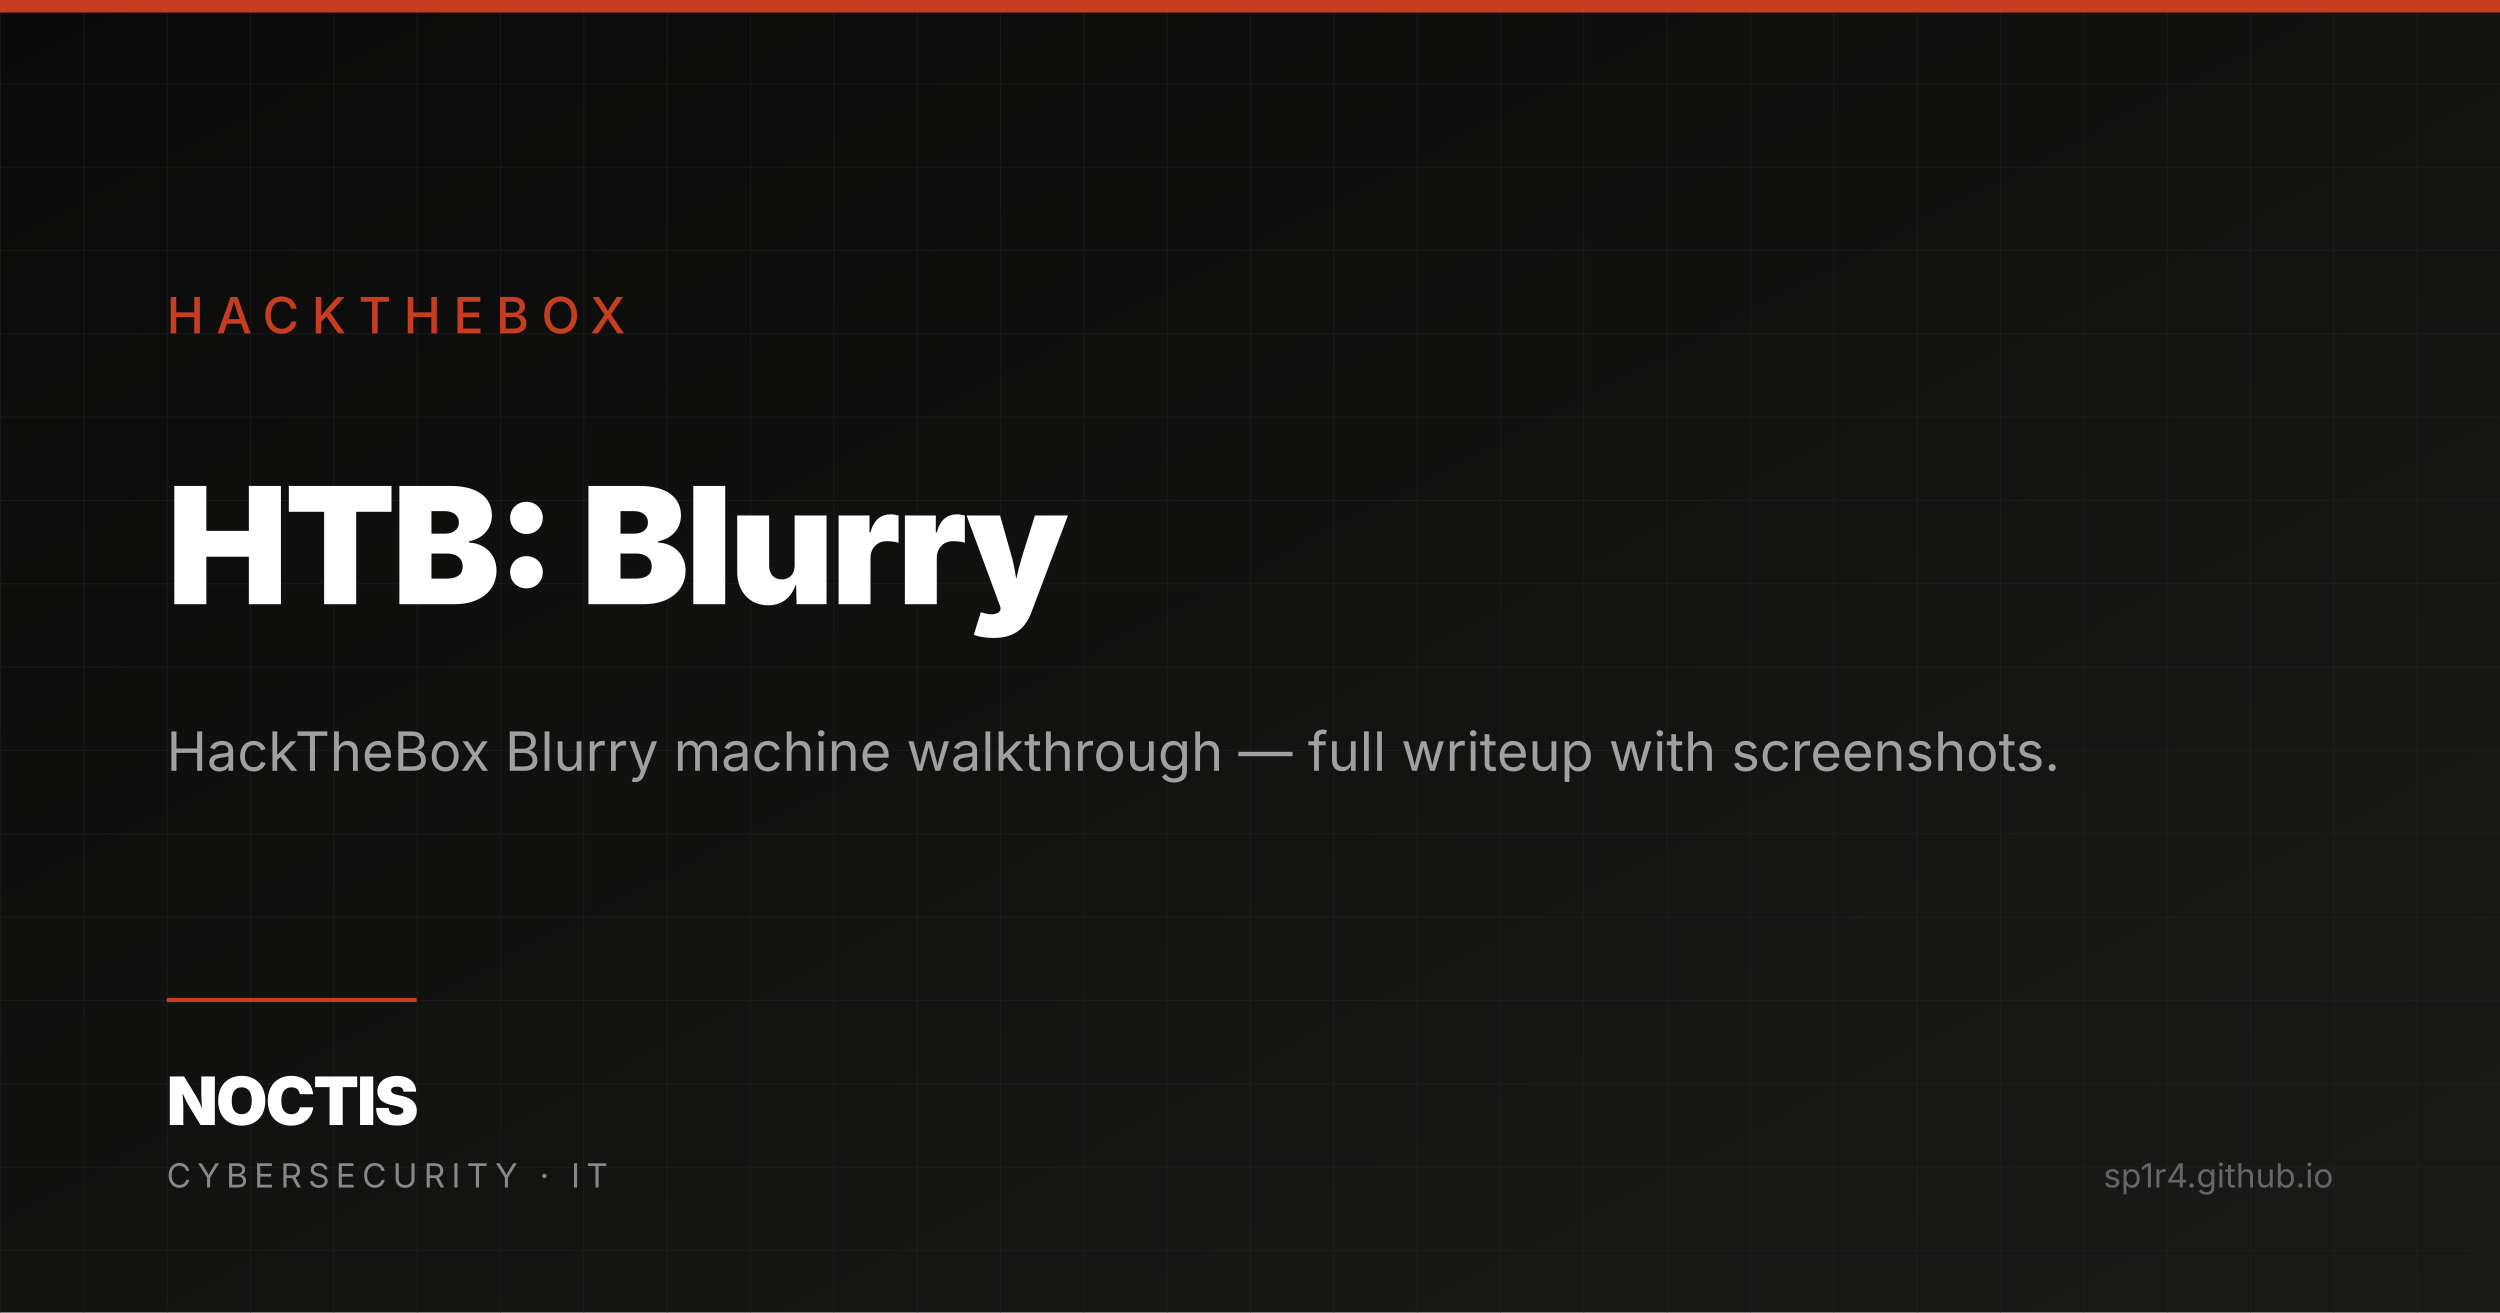
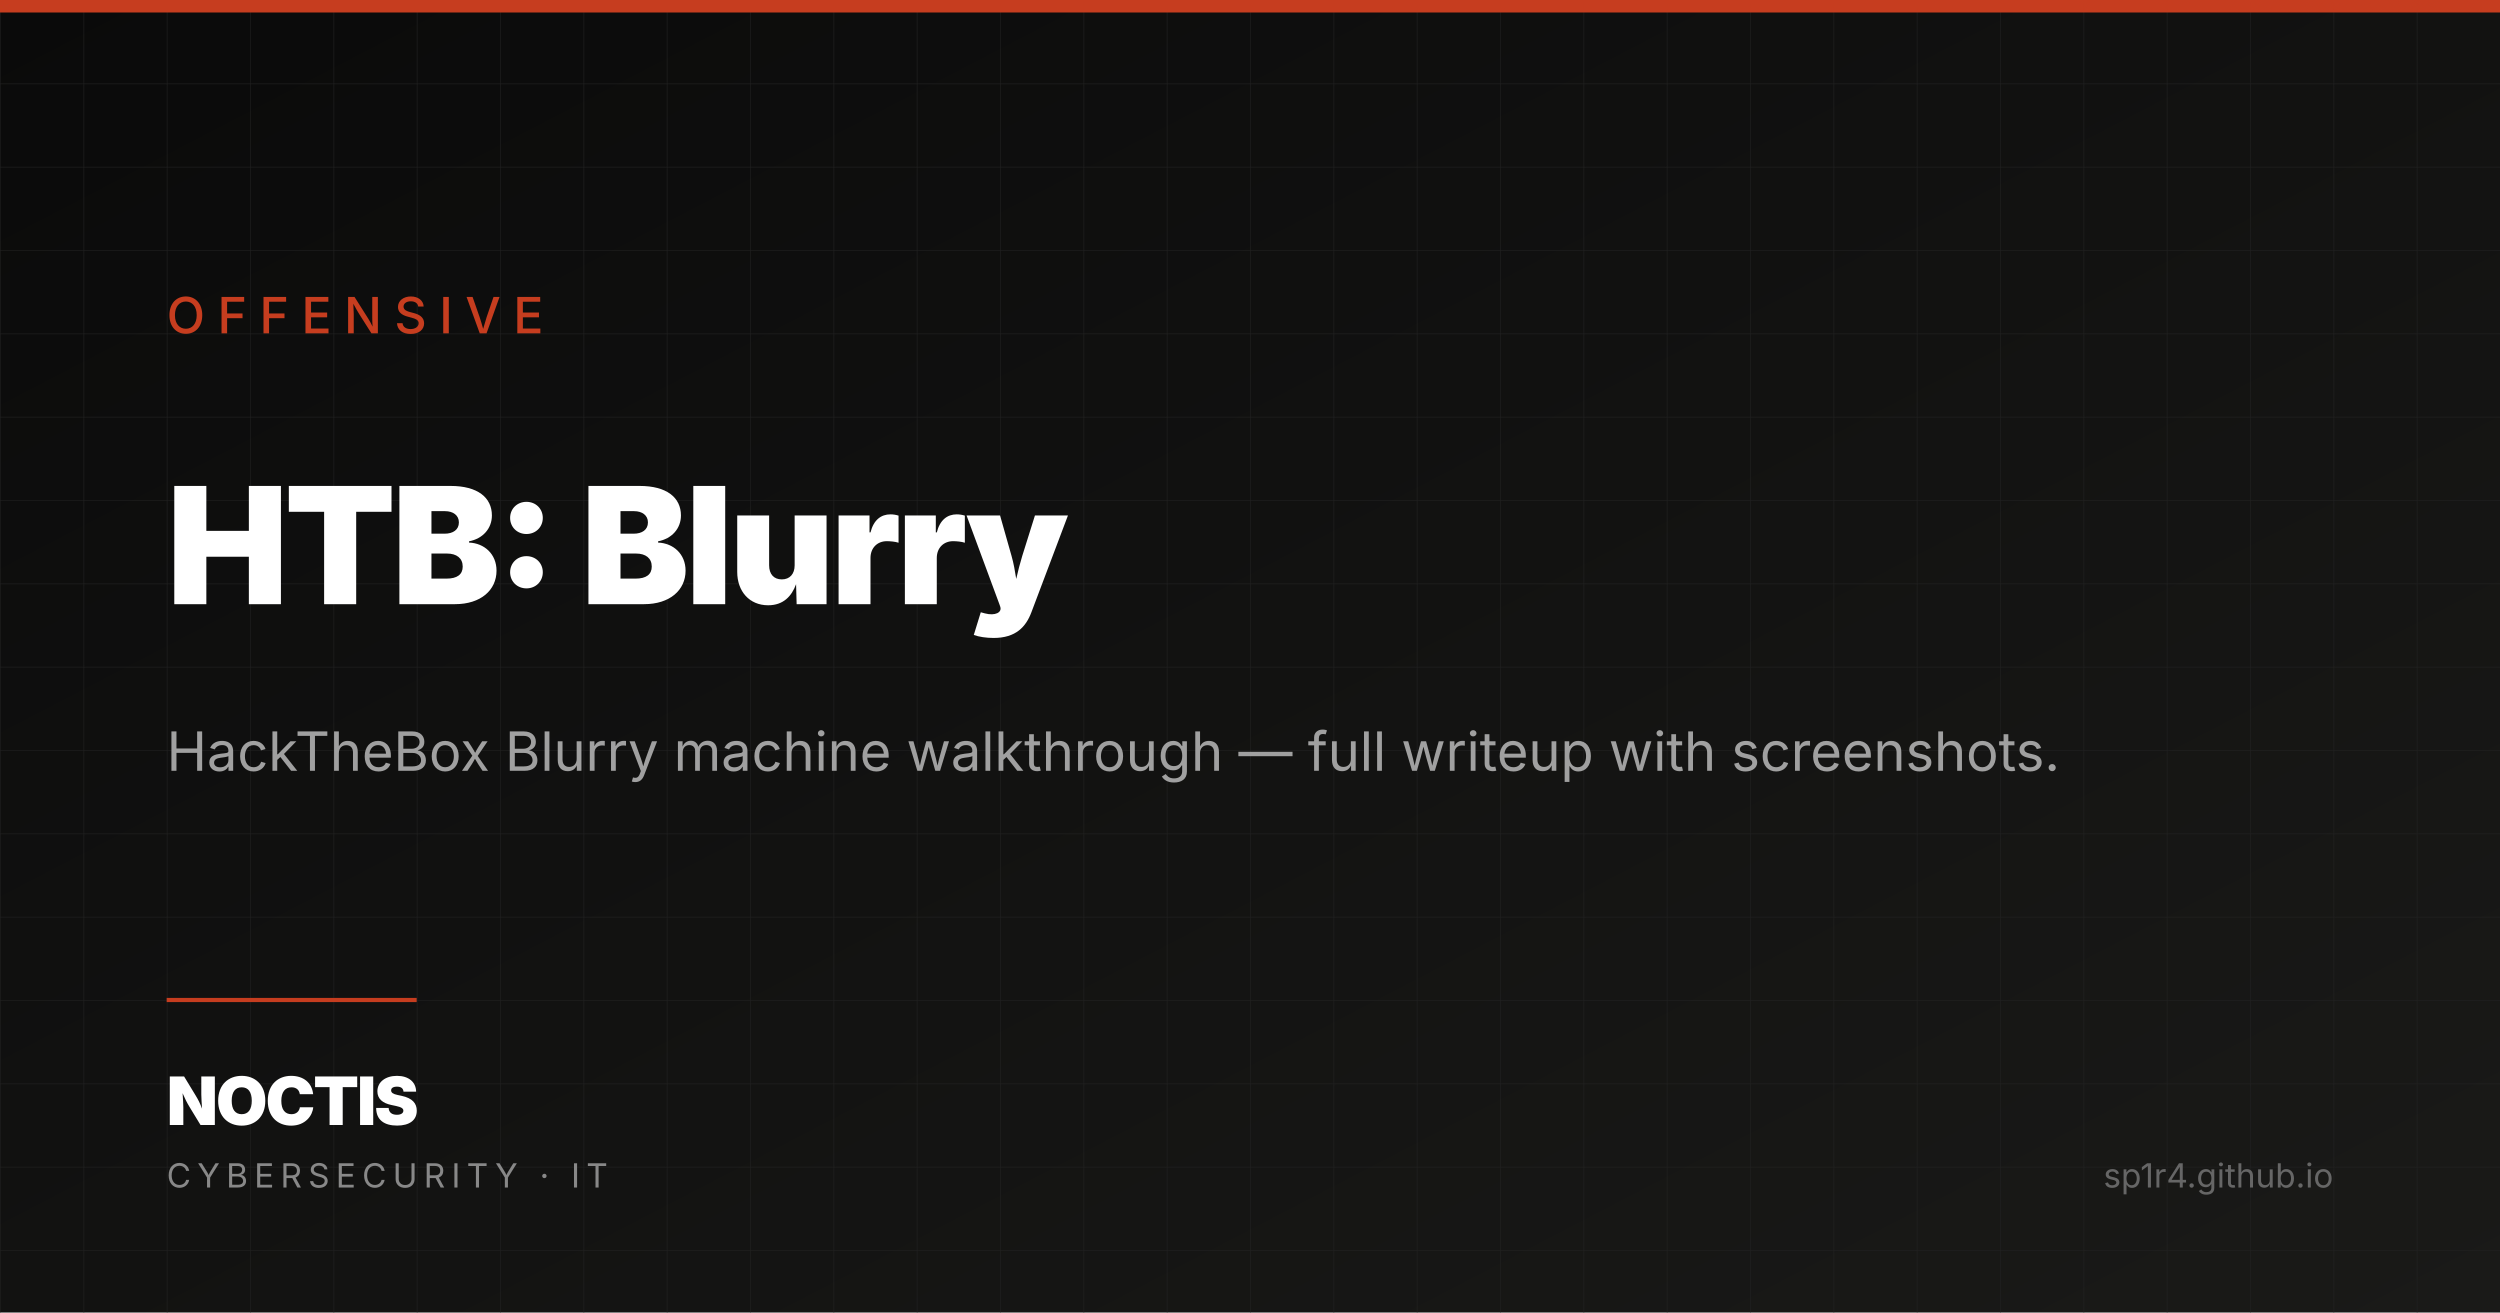
<svg xmlns="http://www.w3.org/2000/svg" viewBox="0 0 1200 630" width="1200" height="630">
  <defs>
    <linearGradient id="bg" x1="0" y1="0" x2="1" y2="1">
      <stop offset="0%" stop-color="#0a0a0a" />
      <stop offset="100%" stop-color="#1a1a18" />
    </linearGradient>
    <pattern id="grid" width="40" height="40" patternUnits="userSpaceOnUse">
      <path d="M 40 0 L 0 0 0 40" fill="none" stroke="#222" stroke-width="0.5" />
    </pattern>
  </defs>
  <rect width="1200" height="630" fill="url(#bg)" />
  <rect width="1200" height="630" fill="url(#grid)" />
  <rect x="0" y="0" width="1200" height="6" fill="#c63d1f" />
-   <text x="80" y="160" font-family="Inter, Helvetica, Arial, sans-serif" font-size="24" font-weight="500" fill="#c63d1f" letter-spacing="6">HACKTHEBOX</text>
+   <text x="80" y="160" font-family="Inter, Helvetica, Arial, sans-serif" font-size="24" font-weight="500" fill="#c63d1f" letter-spacing="6">OFFENSIVE</text>
  <text x="80" y="290" font-family="Inter, Helvetica, Arial, sans-serif" font-size="78" font-weight="900" fill="#ffffff" letter-spacing="-2">HTB: Blurry</text>
  <text x="80" y="370" font-family="Inter, Helvetica, Arial, sans-serif" font-size="26" font-weight="400" fill="#a0a0a0">HackTheBox Blurry machine walkthrough — full writeup with screenshots.</text>
  <line x1="80" y1="480" x2="200" y2="480" stroke="#c63d1f" stroke-width="2" />
  <text x="80" y="540" font-family="Inter, Helvetica, Arial, sans-serif" font-size="32" font-weight="900" fill="#ffffff" letter-spacing="-1">NOCTIS</text>
  <text x="80" y="570" font-family="Inter, Helvetica, Arial, sans-serif" font-size="16" font-weight="400" fill="#888" letter-spacing="3">CYBERSECURITY · IT</text>
  <text x="1120" y="570" font-family="Inter, Helvetica, Arial, sans-serif" font-size="16" font-weight="400" fill="#666" text-anchor="end">sp1r4.github.io</text>
</svg>
